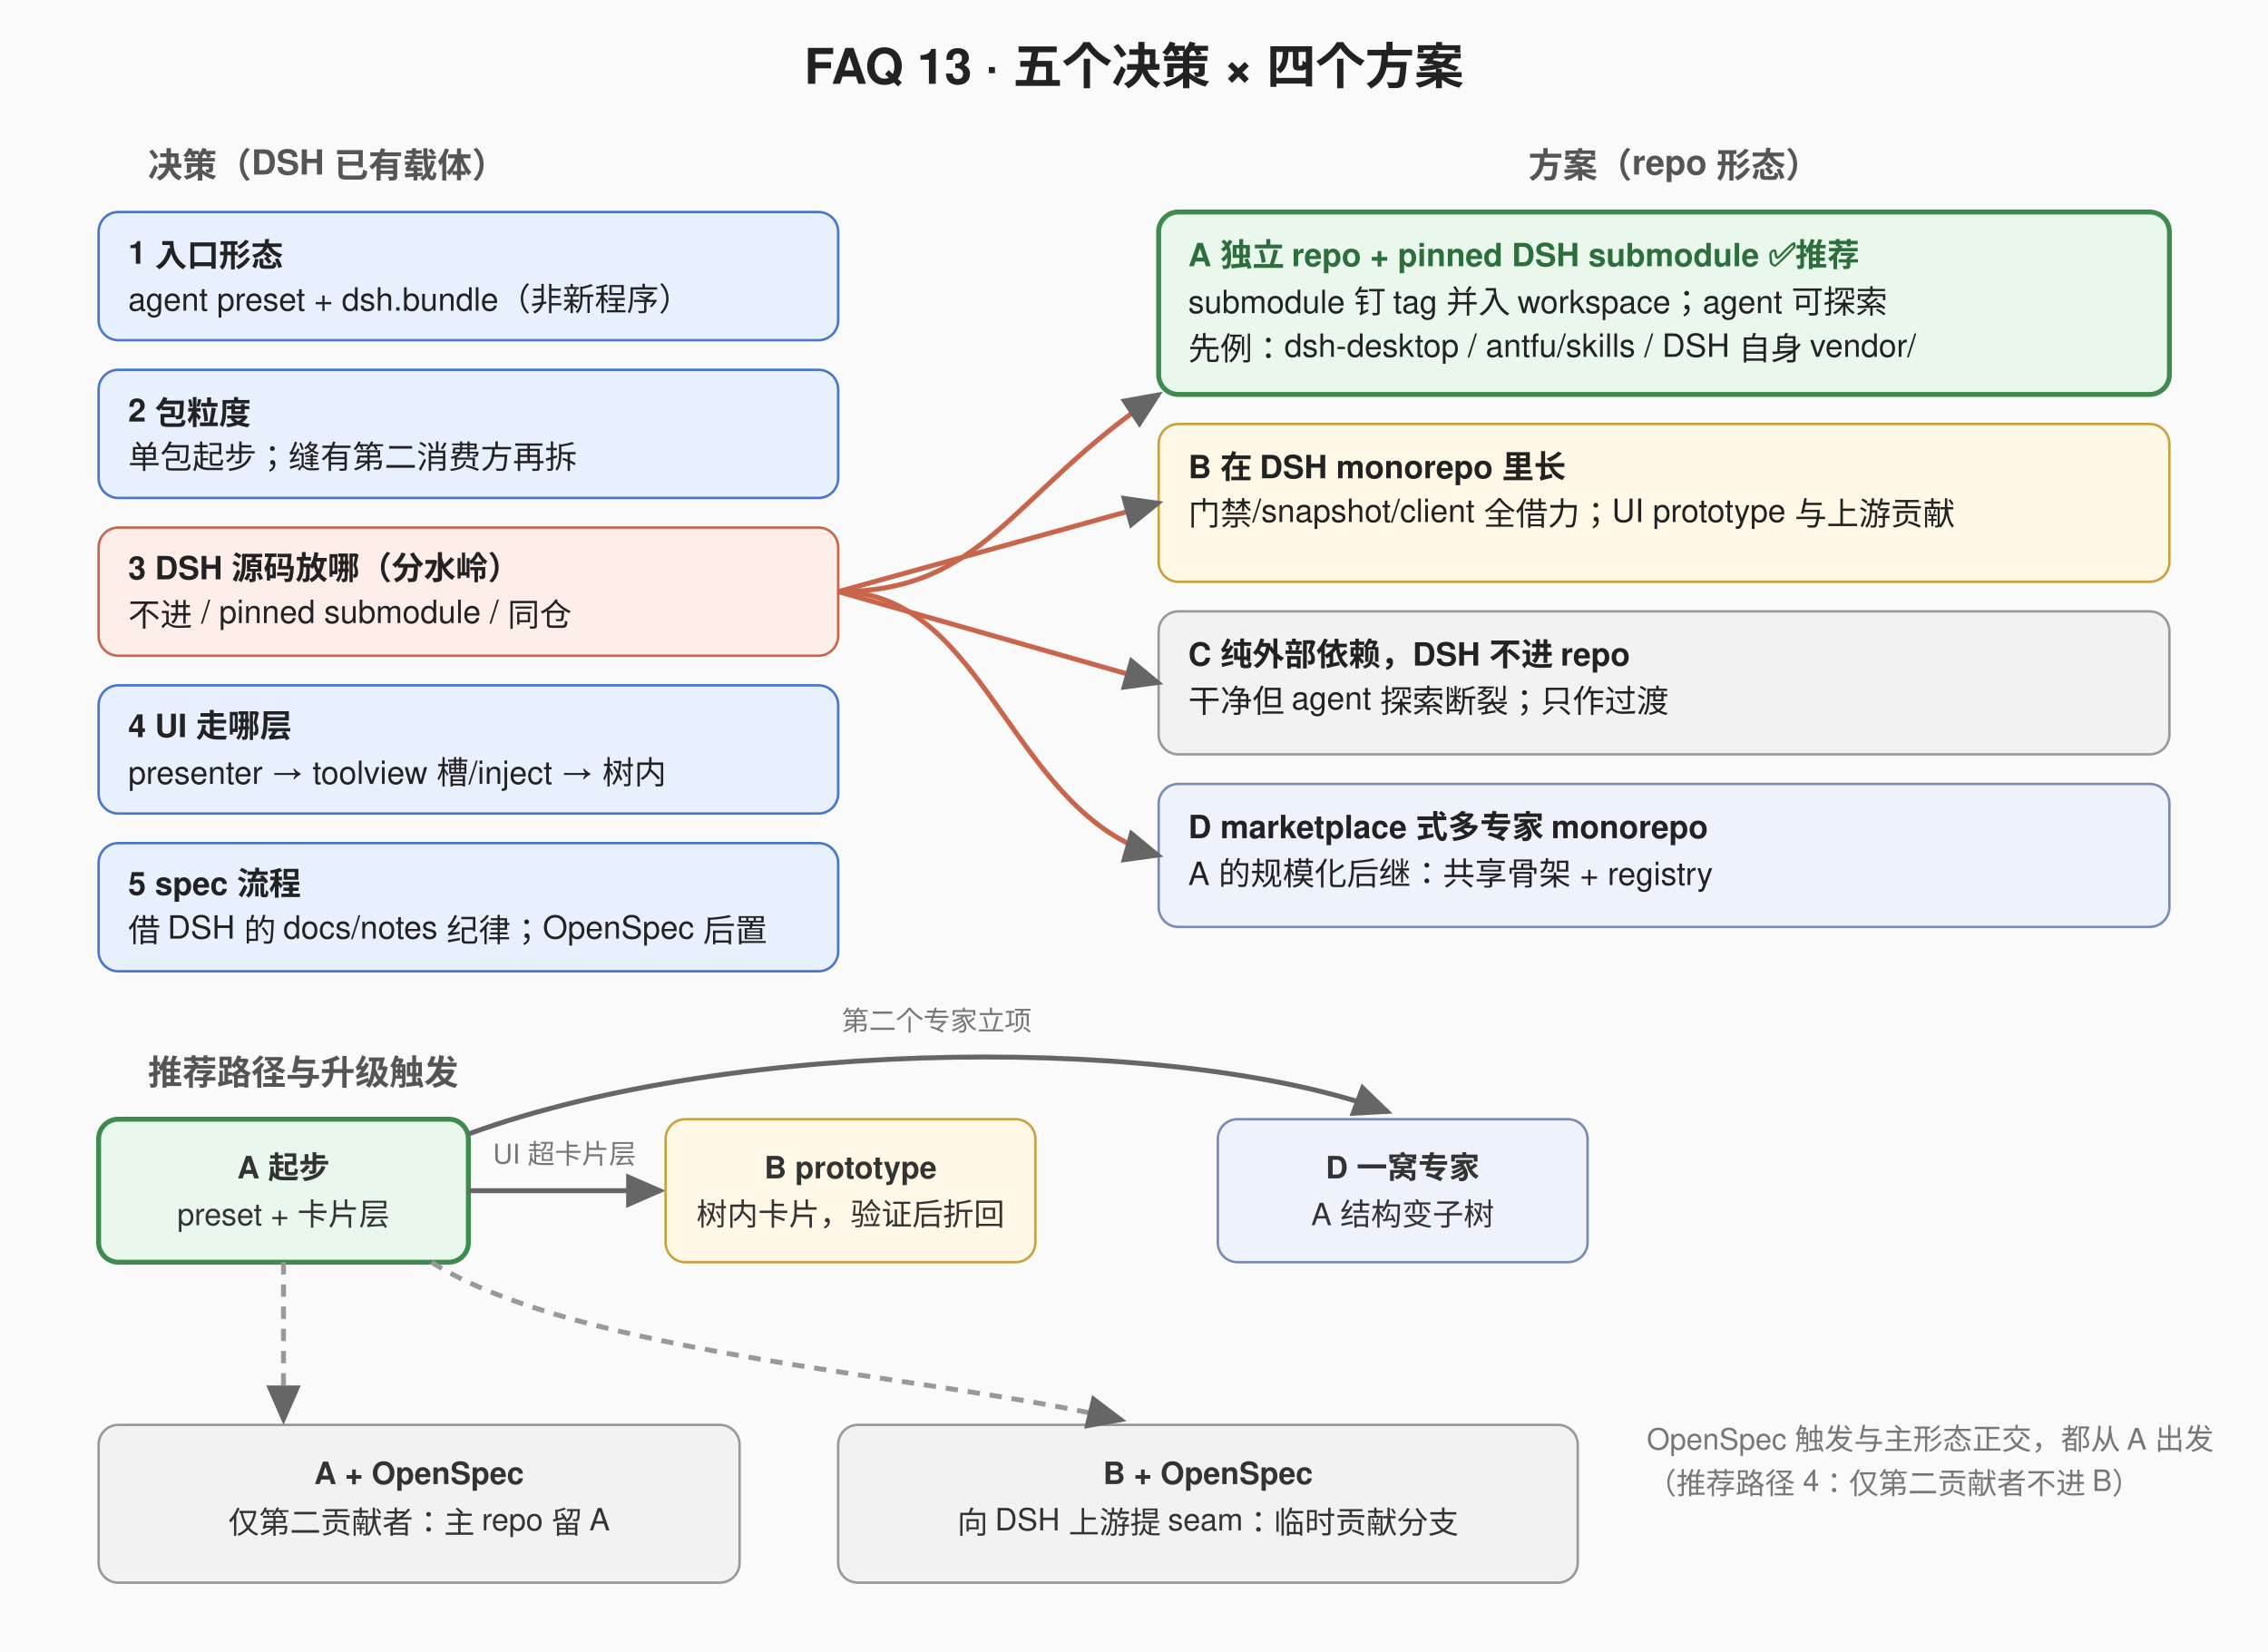
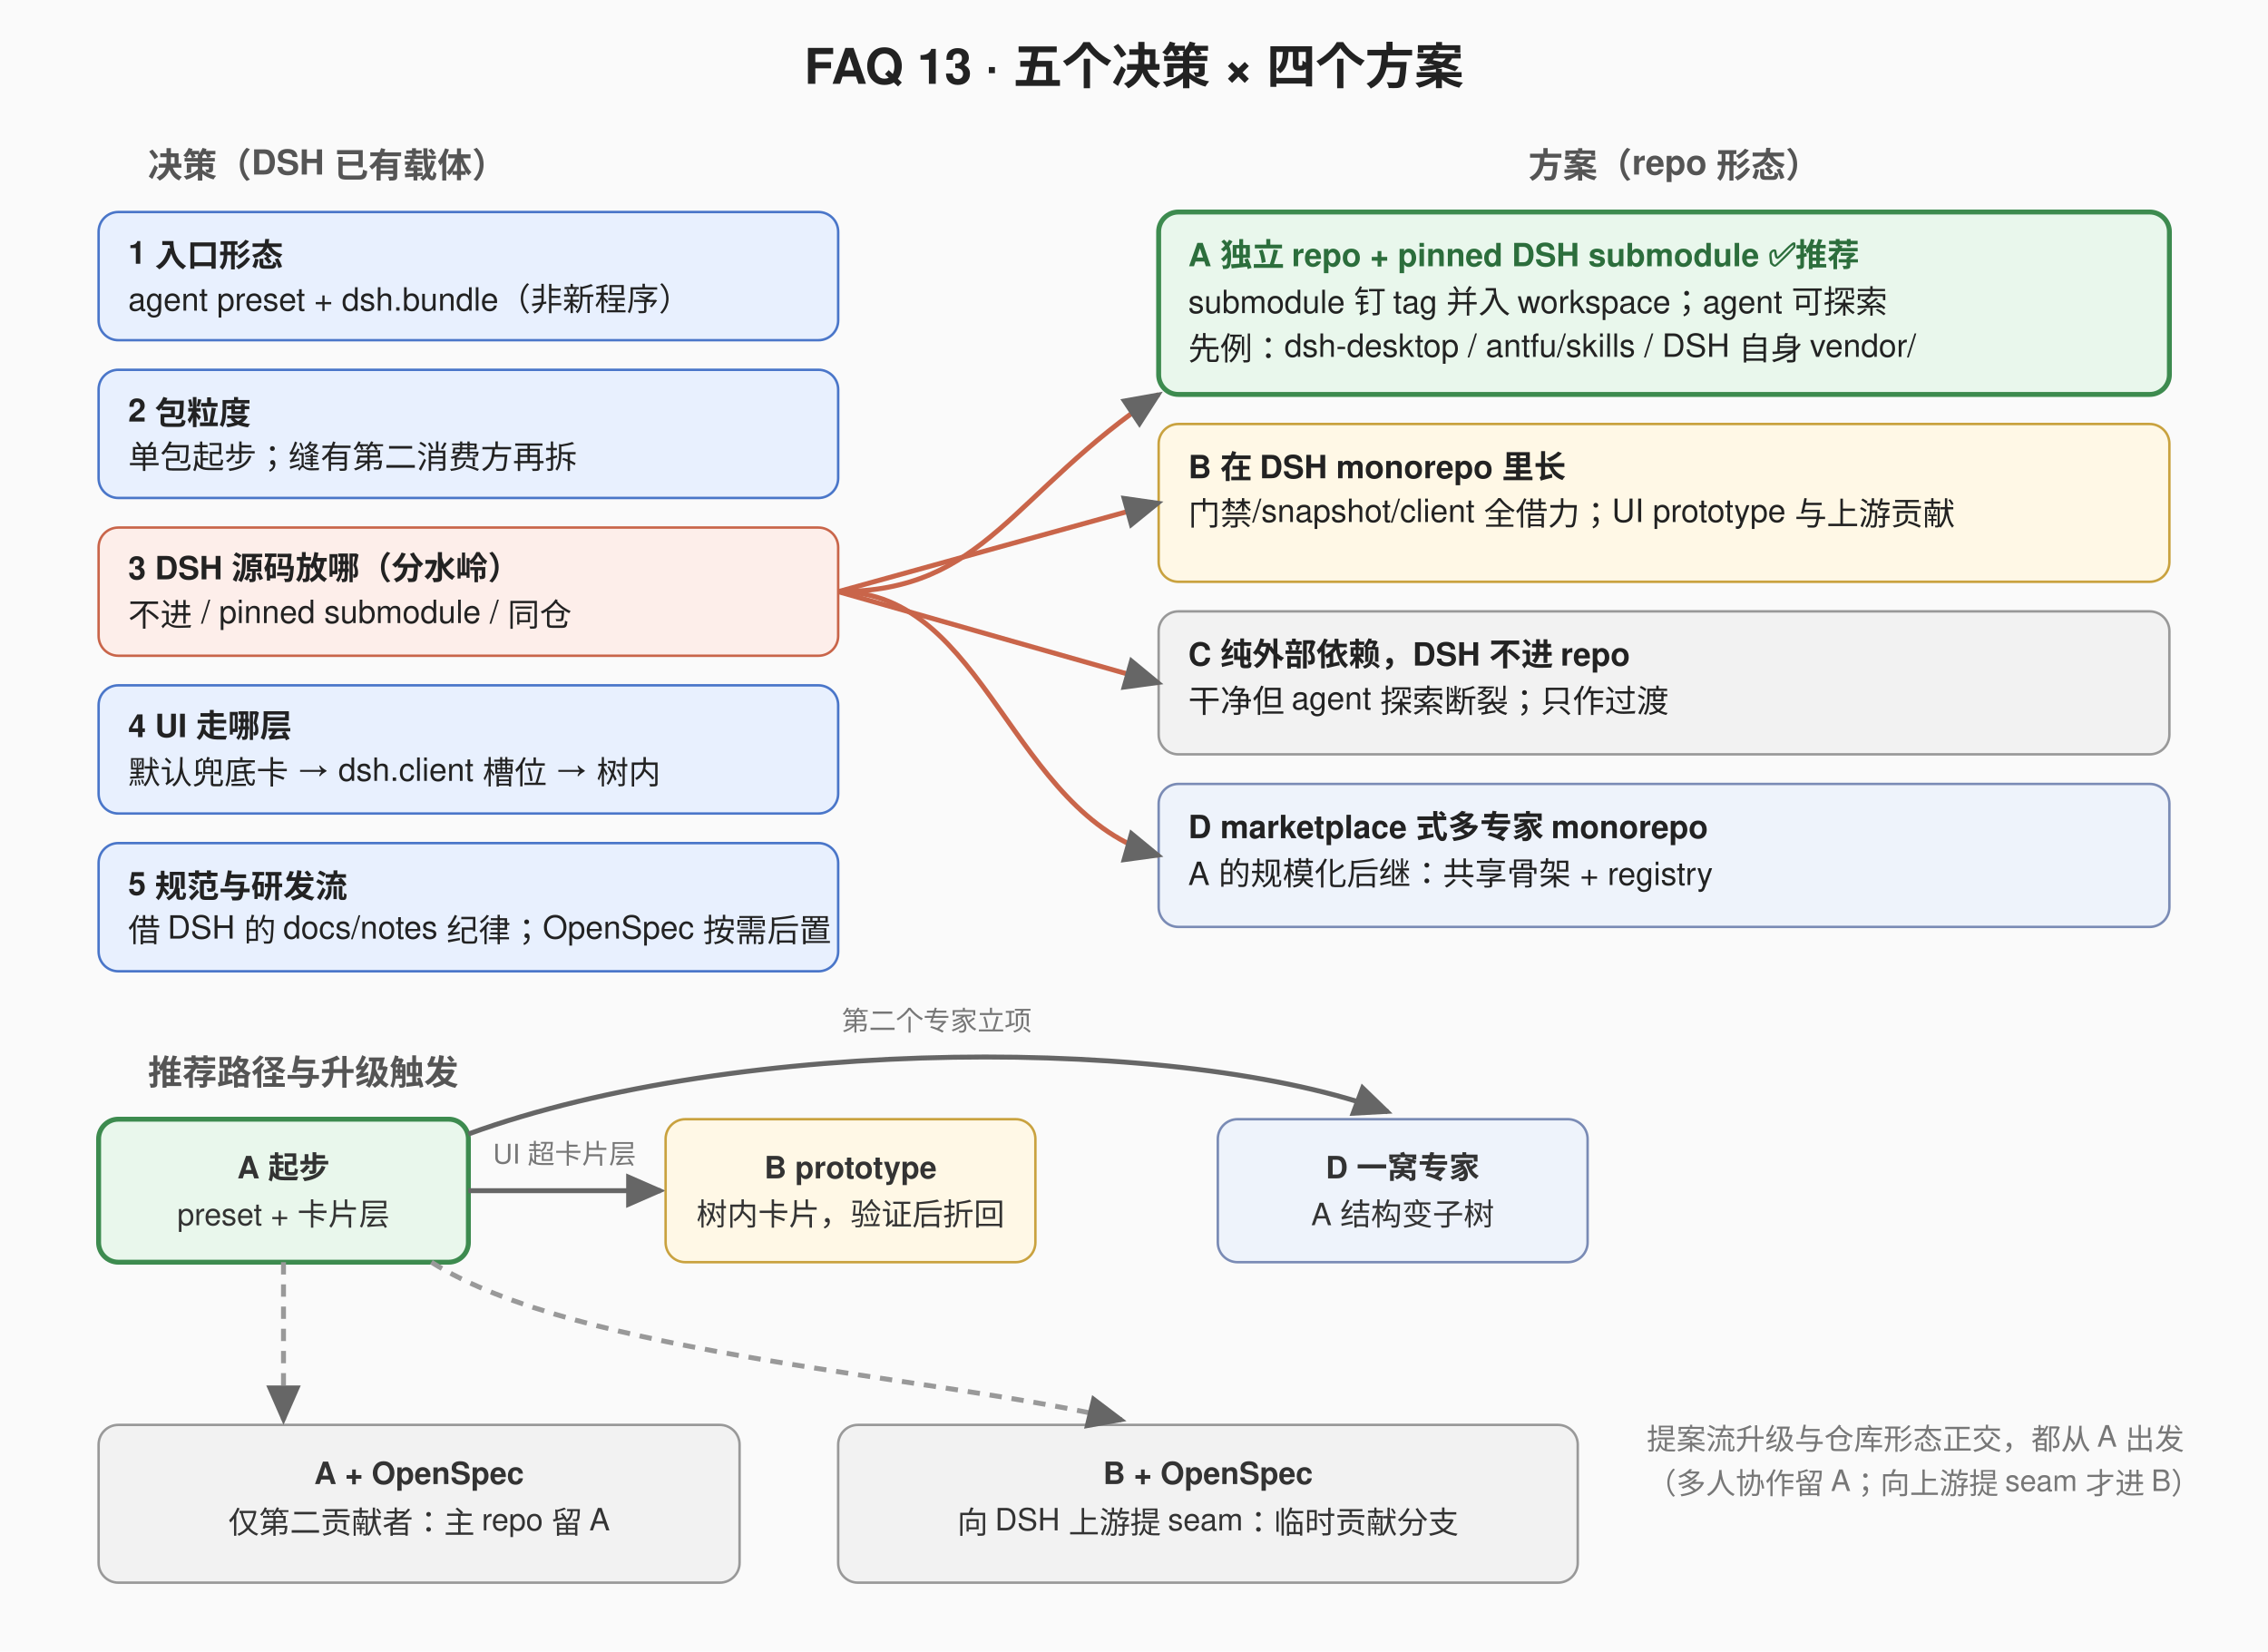
<svg xmlns="http://www.w3.org/2000/svg" width="920" height="670" viewBox="0 0 920 670" font-family="Helvetica, Arial, sans-serif">
  <rect width="920" height="670" fill="#fafafa" />
  <text x="460" y="34" text-anchor="middle" font-size="20" font-weight="bold" fill="#222">FAQ 13 · 五个决策 × 四个方案</text>
  <text x="60" y="72" font-size="14" font-weight="bold" fill="#555">决策（DSH 已有载体）</text>
  <g font-size="13" fill="#222">
    <rect x="40" y="86" width="300" height="52" rx="8" fill="#e8f0fe" stroke="#4a76c9" />
    <text x="52" y="107" font-weight="bold">1 入口形态</text>
    <text x="52" y="126">agent preset + dsh.bundle（非新程序）</text>
    <rect x="40" y="150" width="300" height="52" rx="8" fill="#e8f0fe" stroke="#4a76c9" />
    <text x="52" y="171" font-weight="bold">2 包粒度</text>
    <text x="52" y="190">单包起步；缝有第二消费方再拆</text>
    <rect x="40" y="214" width="300" height="52" rx="8" fill="#fdeeea" stroke="#c9654a" />
    <text x="52" y="235" font-weight="bold">3 DSH 源码放哪（分水岭）</text>
    <text x="52" y="254">不进 / pinned submodule / 同仓</text>
    <rect x="40" y="278" width="300" height="52" rx="8" fill="#e8f0fe" stroke="#4a76c9" />
    <text x="52" y="299" font-weight="bold">4 UI 走哪层</text>
-     <text x="52" y="318">presenter → toolview 槽/inject → 树内</text>
+     <text x="52" y="318">默认兜底卡 → dsh.client 槽位 → 树内</text>
    <rect x="40" y="342" width="300" height="52" rx="8" fill="#e8f0fe" stroke="#4a76c9" />
-     <text x="52" y="363" font-weight="bold">5 spec 流程</text>
-     <text x="52" y="382">借 DSH 的 docs/notes 纪律；OpenSpec 后置</text>
+     <text x="52" y="363" font-weight="bold">5 规范与研发流</text>
+     <text x="52" y="382">借 DSH 的 docs/notes 纪律；OpenSpec 按需后置</text>
  </g>
  <text x="620" y="72" font-size="14" font-weight="bold" fill="#555">方案（repo 形态）</text>
  <g font-size="13" fill="#222">
    <rect x="470" y="86" width="410" height="74" rx="8" fill="#e9f7ec" stroke="#3d8b4f" stroke-width="2" />
    <text x="482" y="108" font-weight="bold" fill="#2c6e3c">A 独立 repo + pinned DSH submodule ✅推荐</text>
    <text x="482" y="127">submodule 钉 tag 并入 workspace；agent 可探索</text>
    <text x="482" y="146">先例：dsh-desktop / antfu/skills / DSH 自身 vendor/</text>
    <rect x="470" y="172" width="410" height="64" rx="8" fill="#fff8e6" stroke="#c9a23f" />
    <text x="482" y="194" font-weight="bold">B 在 DSH monorepo 里长</text>
    <text x="482" y="213">门禁/snapshot/client 全借力；UI prototype 与上游贡献</text>
    <rect x="470" y="248" width="410" height="58" rx="8" fill="#f2f2f2" stroke="#999" />
    <text x="482" y="270" font-weight="bold">C 纯外部依赖，DSH 不进 repo</text>
    <text x="482" y="289">干净但 agent 探索断裂；只作过渡</text>
    <rect x="470" y="318" width="410" height="58" rx="8" fill="#eef3fb" stroke="#7a8bb5" />
    <text x="482" y="340" font-weight="bold">D marketplace 式多专家 monorepo</text>
    <text x="482" y="359">A 的规模化后继：共享骨架 + registry</text>
  </g>
  <path d="M340 240 C 400 240, 410 200, 470 160" fill="none" stroke="#c9654a" stroke-width="2" marker-end="url(#ar)" />
  <path d="M340 240 L 470 204" fill="none" stroke="#c9654a" stroke-width="2" marker-end="url(#ar)" />
  <path d="M340 240 L 470 277" fill="none" stroke="#c9654a" stroke-width="2" marker-end="url(#ar)" />
  <path d="M340 240 C 400 240, 410 330, 470 347" fill="none" stroke="#c9654a" stroke-width="2" marker-end="url(#ar)" />
  <text x="60" y="440" font-size="14" font-weight="bold" fill="#555">推荐路径与升级触发</text>
  <g font-size="12.5" fill="#333">
    <rect x="40" y="454" width="150" height="58" rx="8" fill="#e9f7ec" stroke="#3d8b4f" stroke-width="2" />
    <text x="115" y="478" text-anchor="middle" font-weight="bold">A 起步</text>
    <text x="115" y="497" text-anchor="middle">preset + 卡片层</text>
    <path d="M190 483 L 268 483" stroke="#666" stroke-width="2" marker-end="url(#ar)" />
    <text x="229" y="472" text-anchor="middle" font-size="11" fill="#777">UI 超卡片层</text>
    <rect x="270" y="454" width="150" height="58" rx="8" fill="#fff8e6" stroke="#c9a23f" />
    <text x="345" y="478" text-anchor="middle" font-weight="bold">B prototype</text>
    <text x="345" y="497" text-anchor="middle">树内卡片，验证后折回</text>
    <path d="M190 460 C 300 420, 480 420, 563 451" fill="none" stroke="#666" stroke-width="2" marker-end="url(#ar)" />
    <text x="380" y="418" text-anchor="middle" font-size="11" fill="#777">第二个专家立项</text>
    <rect x="494" y="454" width="150" height="58" rx="8" fill="#eef3fb" stroke="#7a8bb5" />
    <text x="569" y="478" text-anchor="middle" font-weight="bold">D 一窝专家</text>
    <text x="569" y="497" text-anchor="middle">A 结构变子树</text>
    <rect x="40" y="578" width="260" height="64" rx="8" fill="#f2f2f2" stroke="#999" />
    <text x="170" y="602" text-anchor="middle" font-weight="bold">A + OpenSpec</text>
    <text x="170" y="622" text-anchor="middle">仅第二贡献者：主 repo 留 A</text>
    <rect x="340" y="578" width="300" height="64" rx="8" fill="#f2f2f2" stroke="#999" />
    <text x="490" y="602" text-anchor="middle" font-weight="bold">B + OpenSpec</text>
    <text x="490" y="622" text-anchor="middle">向 DSH 上游提 seam：临时贡献分支</text>
    <path d="M115 512 L 115 576" stroke="#999" stroke-width="2" stroke-dasharray="5 4" marker-end="url(#ar)" />
    <path d="M175 512 C 235 550, 380 558, 455 576" fill="none" stroke="#999" stroke-width="2" stroke-dasharray="5 4" marker-end="url(#ar)" />
-     <text x="668" y="588" font-size="12" fill="#777">OpenSpec 触发与主形态正交，都从 A 出发</text>
-     <text x="668" y="606" font-size="12" fill="#777">（推荐路径 4：仅第二贡献者不进 B）</text>
+     <text x="668" y="588" font-size="12" fill="#777">提案流升级与仓库形态正交，都从 A 出发</text>
+     <text x="668" y="606" font-size="12" fill="#777">（多人协作留 A；向上游提 seam 才进 B）</text>
  </g>
  <defs>
    <marker id="ar" markerWidth="9" markerHeight="9" refX="7" refY="3.5" orient="auto">
      <path d="M0,0 L8,3.5 L0,7 Z" fill="#666" />
    </marker>
  </defs>
</svg>
